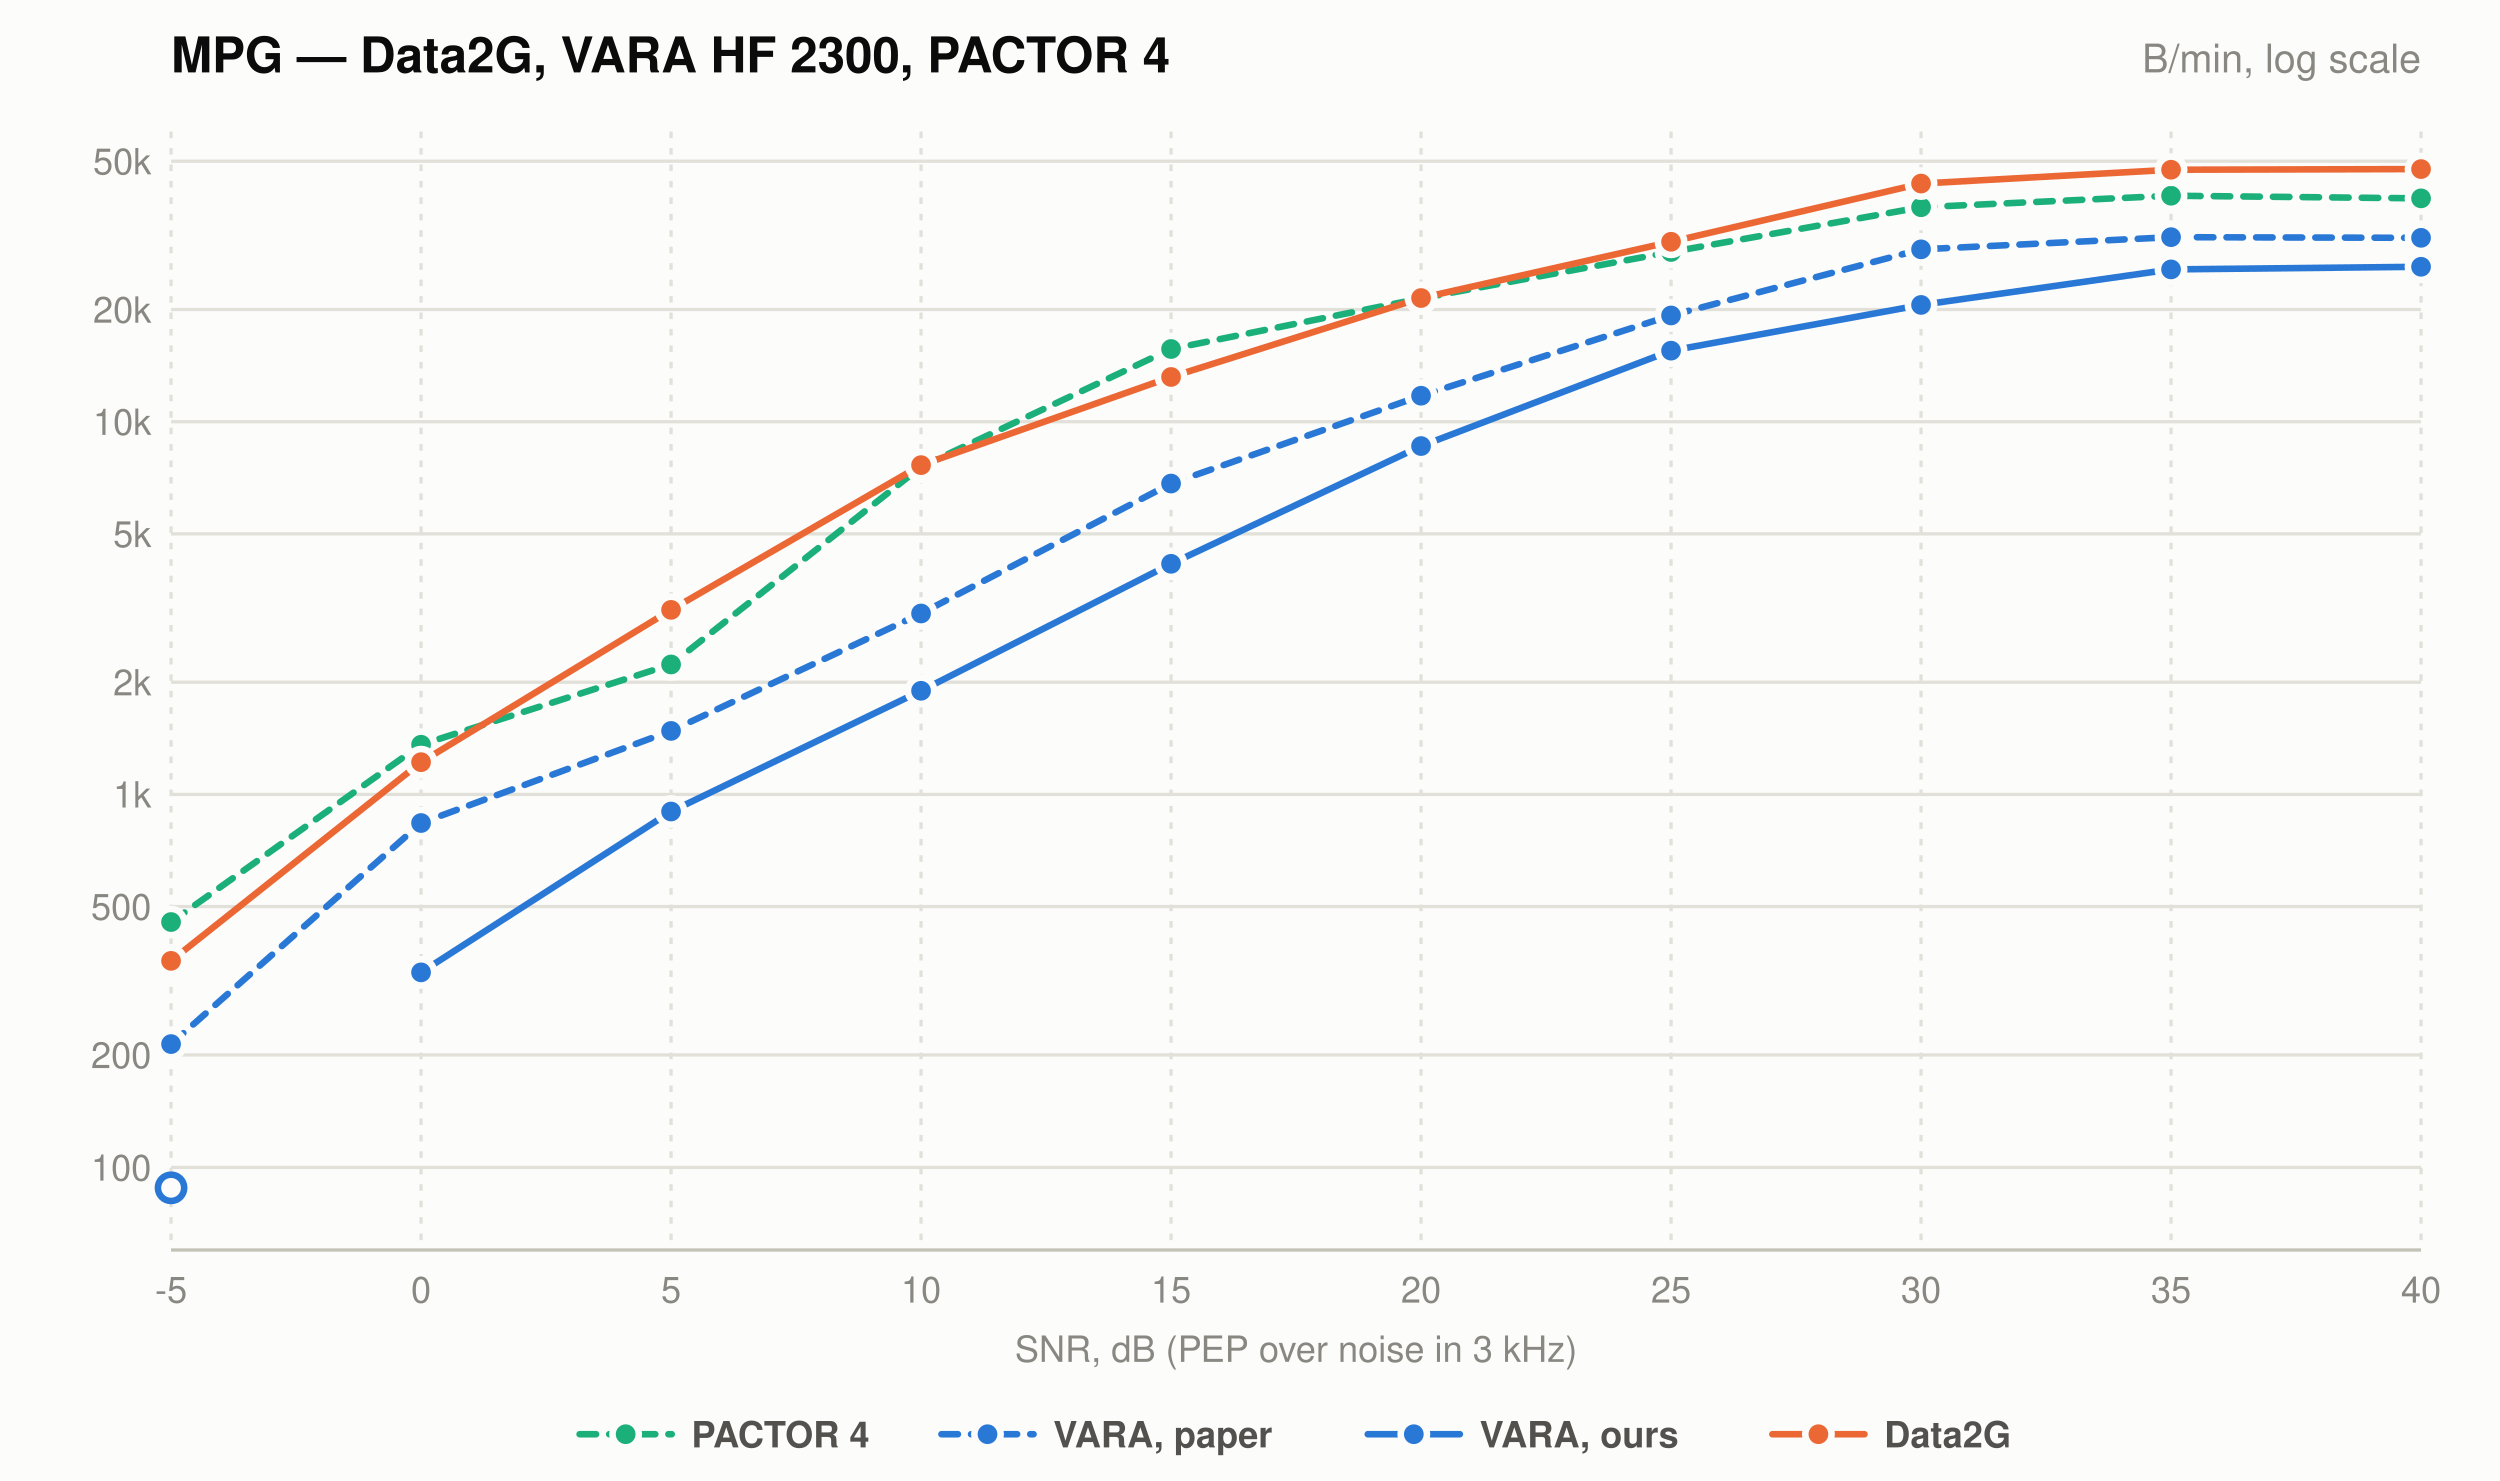
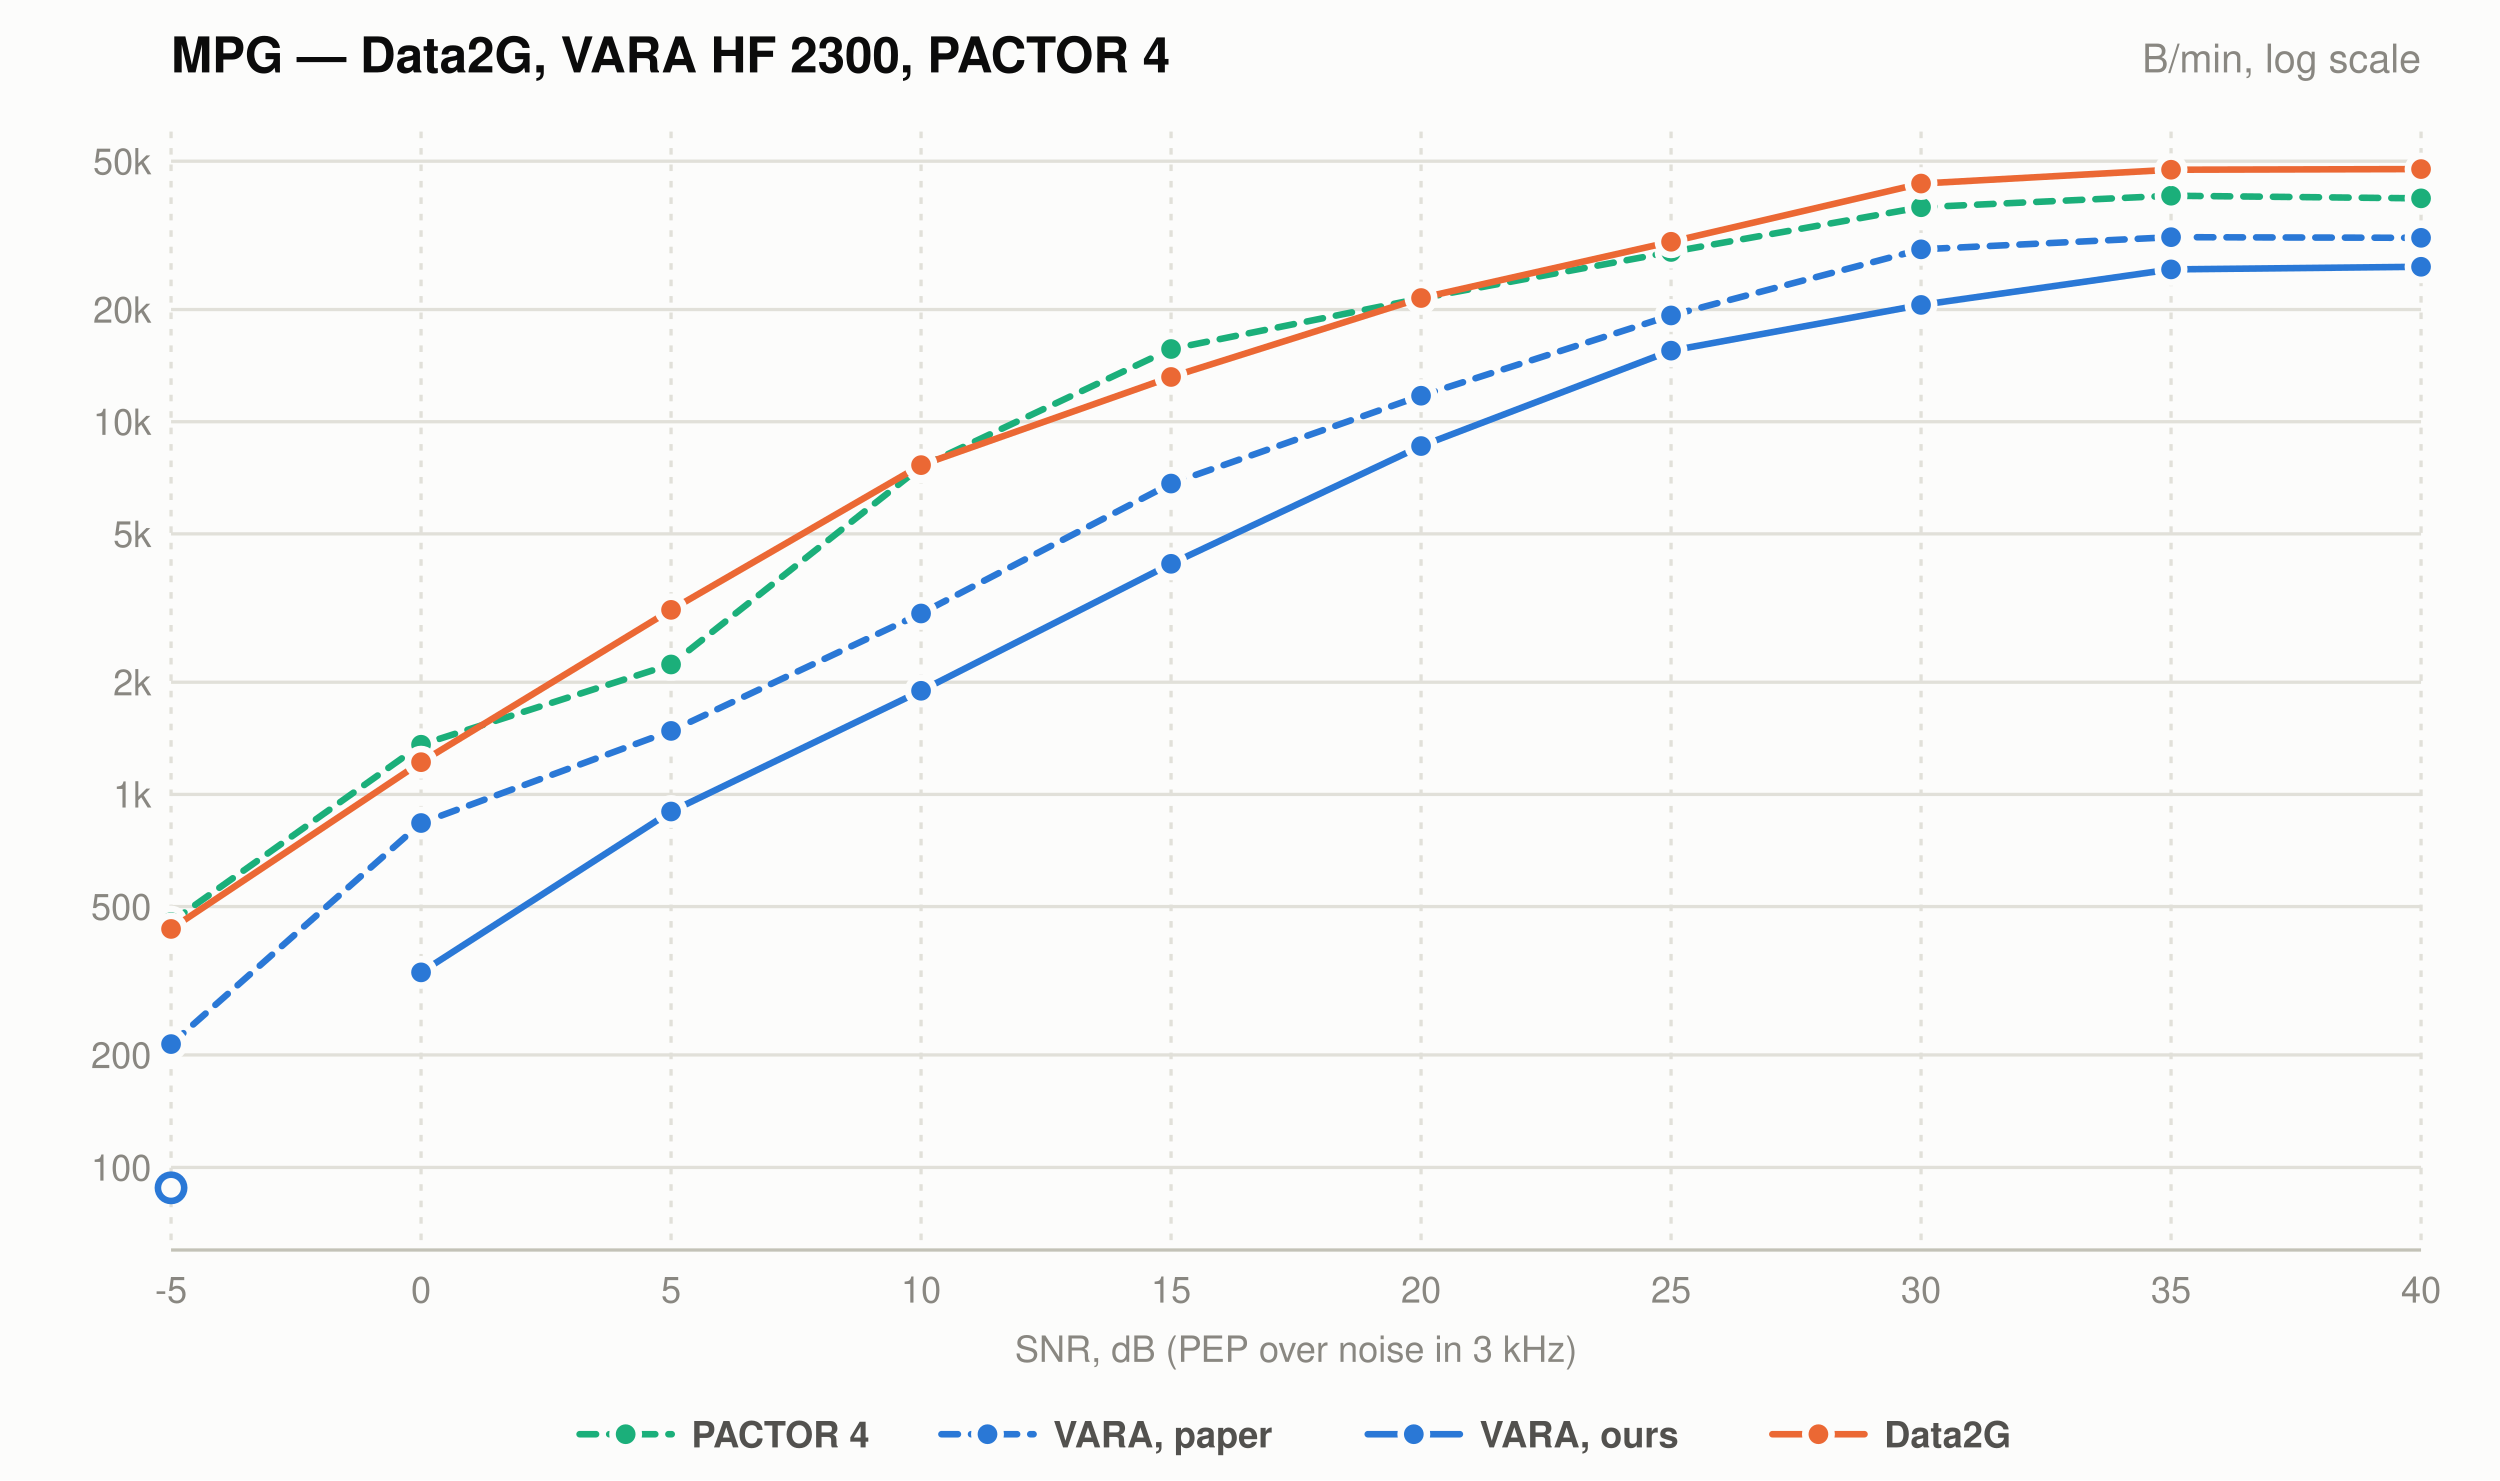
<svg xmlns="http://www.w3.org/2000/svg" viewBox="0 0 760 450" width="760" height="450" font-family="-apple-system, BlinkMacSystemFont, 'Segoe UI', Helvetica, Arial, sans-serif">
  <rect width="760" height="450" fill="#fcfcfb" />
  <text x="52" y="22" font-size="15" font-weight="600" fill="#0b0b0b">MPG — Data2G, VARA HF 2300, PACTOR 4</text>
  <text x="736" y="22" font-size="12" fill="#898781" text-anchor="end">B/min, log scale</text>
  <line x1="52" x2="736" y1="354.9" y2="354.9" stroke="#e1e0d9" />
  <text x="46" y="358.9" font-size="11" fill="#898781" text-anchor="end">100</text>
  <line x1="52" x2="736" y1="320.7" y2="320.7" stroke="#e1e0d9" />
  <text x="46" y="324.7" font-size="11" fill="#898781" text-anchor="end">200</text>
  <line x1="52" x2="736" y1="275.6" y2="275.6" stroke="#e1e0d9" />
  <text x="46" y="279.6" font-size="11" fill="#898781" text-anchor="end">500</text>
  <line x1="52" x2="736" y1="241.5" y2="241.5" stroke="#e1e0d9" />
  <text x="46" y="245.5" font-size="11" fill="#898781" text-anchor="end">1k</text>
  <line x1="52" x2="736" y1="207.4" y2="207.4" stroke="#e1e0d9" />
  <text x="46" y="211.4" font-size="11" fill="#898781" text-anchor="end">2k</text>
  <line x1="52" x2="736" y1="162.3" y2="162.3" stroke="#e1e0d9" />
  <text x="46" y="166.3" font-size="11" fill="#898781" text-anchor="end">5k</text>
  <line x1="52" x2="736" y1="128.2" y2="128.2" stroke="#e1e0d9" />
  <text x="46" y="132.2" font-size="11" fill="#898781" text-anchor="end">10k</text>
  <line x1="52" x2="736" y1="94.1" y2="94.1" stroke="#e1e0d9" />
  <text x="46" y="98.1" font-size="11" fill="#898781" text-anchor="end">20k</text>
  <line x1="52" x2="736" y1="49.0" y2="49.0" stroke="#e1e0d9" />
  <text x="46" y="53.0" font-size="11" fill="#898781" text-anchor="end">50k</text>
  <line x1="52.0" x2="52.0" y1="40" y2="380" stroke="#e1e0d9" stroke-dasharray="2 3" />
  <text x="52.0" y="396" font-size="11" fill="#898781" text-anchor="middle">-5</text>
  <line x1="128.0" x2="128.0" y1="40" y2="380" stroke="#e1e0d9" stroke-dasharray="2 3" />
  <text x="128.0" y="396" font-size="11" fill="#898781" text-anchor="middle">0</text>
  <line x1="204.0" x2="204.0" y1="40" y2="380" stroke="#e1e0d9" stroke-dasharray="2 3" />
  <text x="204.0" y="396" font-size="11" fill="#898781" text-anchor="middle">5</text>
  <line x1="280.0" x2="280.0" y1="40" y2="380" stroke="#e1e0d9" stroke-dasharray="2 3" />
  <text x="280.0" y="396" font-size="11" fill="#898781" text-anchor="middle">10</text>
  <line x1="356.0" x2="356.0" y1="40" y2="380" stroke="#e1e0d9" stroke-dasharray="2 3" />
  <text x="356.0" y="396" font-size="11" fill="#898781" text-anchor="middle">15</text>
  <line x1="432.0" x2="432.0" y1="40" y2="380" stroke="#e1e0d9" stroke-dasharray="2 3" />
  <text x="432.0" y="396" font-size="11" fill="#898781" text-anchor="middle">20</text>
  <line x1="508.0" x2="508.0" y1="40" y2="380" stroke="#e1e0d9" stroke-dasharray="2 3" />
  <text x="508.0" y="396" font-size="11" fill="#898781" text-anchor="middle">25</text>
  <line x1="584.0" x2="584.0" y1="40" y2="380" stroke="#e1e0d9" stroke-dasharray="2 3" />
  <text x="584.0" y="396" font-size="11" fill="#898781" text-anchor="middle">30</text>
  <line x1="660.0" x2="660.0" y1="40" y2="380" stroke="#e1e0d9" stroke-dasharray="2 3" />
  <text x="660.0" y="396" font-size="11" fill="#898781" text-anchor="middle">35</text>
  <line x1="736.0" x2="736.0" y1="40" y2="380" stroke="#e1e0d9" stroke-dasharray="2 3" />
  <text x="736.0" y="396" font-size="11" fill="#898781" text-anchor="middle">40</text>
  <line x1="52" x2="736" y1="380" y2="380" stroke="#c3c2b7" />
  <text x="394.0" y="414" font-size="11" fill="#898781" text-anchor="middle">SNR, dB (PEP over noise in 3 kHz)</text>
  <path d="M52.0,280.3L128.0,226.4L204.0,202.0L280.0,141.9L356.0,106.1L432.0,90.7L508.0,76.6L584.0,63.0L660.0,59.5L736.0,60.3" fill="none" stroke="#1baf7a" stroke-width="2" stroke-linejoin="round" stroke-linecap="round" stroke-dasharray="5 4" />
  <circle cx="52.0" cy="280.3" r="4" fill="#1baf7a" stroke="#fcfcfb" stroke-width="2" />
  <circle cx="128.0" cy="226.4" r="4" fill="#1baf7a" stroke="#fcfcfb" stroke-width="2" />
  <circle cx="204.0" cy="202.0" r="4" fill="#1baf7a" stroke="#fcfcfb" stroke-width="2" />
  <circle cx="280.0" cy="141.9" r="4" fill="#1baf7a" stroke="#fcfcfb" stroke-width="2" />
  <circle cx="356.0" cy="106.1" r="4" fill="#1baf7a" stroke="#fcfcfb" stroke-width="2" />
  <circle cx="432.0" cy="90.7" r="4" fill="#1baf7a" stroke="#fcfcfb" stroke-width="2" />
  <circle cx="508.0" cy="76.6" r="4" fill="#1baf7a" stroke="#fcfcfb" stroke-width="2" />
  <circle cx="584.0" cy="63.0" r="4" fill="#1baf7a" stroke="#fcfcfb" stroke-width="2" />
  <circle cx="660.0" cy="59.5" r="4" fill="#1baf7a" stroke="#fcfcfb" stroke-width="2" />
  <circle cx="736.0" cy="60.3" r="4" fill="#1baf7a" stroke="#fcfcfb" stroke-width="2" />
  <path d="M52.0,317.4L128.0,250.2L204.0,222.2L280.0,186.5L356.0,147.0L432.0,120.3L508.0,95.9L584.0,75.8L660.0,72.1L736.0,72.3" fill="none" stroke="#2a78d6" stroke-width="2" stroke-linejoin="round" stroke-linecap="round" stroke-dasharray="5 4" />
  <circle cx="52.0" cy="317.4" r="4" fill="#2a78d6" stroke="#fcfcfb" stroke-width="2" />
  <circle cx="128.0" cy="250.2" r="4" fill="#2a78d6" stroke="#fcfcfb" stroke-width="2" />
  <circle cx="204.0" cy="222.2" r="4" fill="#2a78d6" stroke="#fcfcfb" stroke-width="2" />
  <circle cx="280.0" cy="186.5" r="4" fill="#2a78d6" stroke="#fcfcfb" stroke-width="2" />
  <circle cx="356.0" cy="147.0" r="4" fill="#2a78d6" stroke="#fcfcfb" stroke-width="2" />
  <circle cx="432.0" cy="120.3" r="4" fill="#2a78d6" stroke="#fcfcfb" stroke-width="2" />
  <circle cx="508.0" cy="95.9" r="4" fill="#2a78d6" stroke="#fcfcfb" stroke-width="2" />
  <circle cx="584.0" cy="75.8" r="4" fill="#2a78d6" stroke="#fcfcfb" stroke-width="2" />
  <circle cx="660.0" cy="72.1" r="4" fill="#2a78d6" stroke="#fcfcfb" stroke-width="2" />
  <circle cx="736.0" cy="72.3" r="4" fill="#2a78d6" stroke="#fcfcfb" stroke-width="2" />
  <path d="M128.0,295.6L204.0,246.7L280.0,210.0L356.0,171.4L432.0,135.6L508.0,106.6L584.0,92.7L660.0,81.9L736.0,81.1" fill="none" stroke="#2a78d6" stroke-width="2" stroke-linejoin="round" stroke-linecap="round" />
  <circle cx="52.0" cy="361.1" r="4" fill="#fcfcfb" stroke="#2a78d6" stroke-width="2" />
  <circle cx="128.0" cy="295.6" r="4" fill="#2a78d6" stroke="#fcfcfb" stroke-width="2" />
  <circle cx="204.0" cy="246.7" r="4" fill="#2a78d6" stroke="#fcfcfb" stroke-width="2" />
  <circle cx="280.0" cy="210.0" r="4" fill="#2a78d6" stroke="#fcfcfb" stroke-width="2" />
  <circle cx="356.0" cy="171.4" r="4" fill="#2a78d6" stroke="#fcfcfb" stroke-width="2" />
  <circle cx="432.0" cy="135.6" r="4" fill="#2a78d6" stroke="#fcfcfb" stroke-width="2" />
  <circle cx="508.0" cy="106.6" r="4" fill="#2a78d6" stroke="#fcfcfb" stroke-width="2" />
  <circle cx="584.0" cy="92.7" r="4" fill="#2a78d6" stroke="#fcfcfb" stroke-width="2" />
  <circle cx="660.0" cy="81.9" r="4" fill="#2a78d6" stroke="#fcfcfb" stroke-width="2" />
  <circle cx="736.0" cy="81.1" r="4" fill="#2a78d6" stroke="#fcfcfb" stroke-width="2" />
-   <path d="M52.0,292.1L128.0,231.7L204.0,185.4L280.0,141.4L356.0,114.6L432.0,90.6L508.0,73.5L584.0,55.8L660.0,51.6L736.0,51.4" fill="none" stroke="#eb6834" stroke-width="2" stroke-linejoin="round" stroke-linecap="round" />
-   <circle cx="52.0" cy="292.1" r="4" fill="#eb6834" stroke="#fcfcfb" stroke-width="2" />
+   <path d="M52.0,282.4L128.0,231.7L204.0,185.4L280.0,141.4L356.0,114.6L432.0,90.6L508.0,73.5L584.0,55.8L660.0,51.6L736.0,51.4" fill="none" stroke="#eb6834" stroke-width="2" stroke-linejoin="round" stroke-linecap="round" />
+   <circle cx="52.0" cy="282.4" r="4" fill="#eb6834" stroke="#fcfcfb" stroke-width="2" />
  <circle cx="128.0" cy="231.7" r="4" fill="#eb6834" stroke="#fcfcfb" stroke-width="2" />
  <circle cx="204.0" cy="185.4" r="4" fill="#eb6834" stroke="#fcfcfb" stroke-width="2" />
  <circle cx="280.0" cy="141.4" r="4" fill="#eb6834" stroke="#fcfcfb" stroke-width="2" />
  <circle cx="356.0" cy="114.6" r="4" fill="#eb6834" stroke="#fcfcfb" stroke-width="2" />
  <circle cx="432.0" cy="90.6" r="4" fill="#eb6834" stroke="#fcfcfb" stroke-width="2" />
  <circle cx="508.0" cy="73.5" r="4" fill="#eb6834" stroke="#fcfcfb" stroke-width="2" />
  <circle cx="584.0" cy="55.8" r="4" fill="#eb6834" stroke="#fcfcfb" stroke-width="2" />
  <circle cx="660.0" cy="51.6" r="4" fill="#eb6834" stroke="#fcfcfb" stroke-width="2" />
  <circle cx="736.0" cy="51.4" r="4" fill="#eb6834" stroke="#fcfcfb" stroke-width="2" />
  <line x1="176.2" x2="204.2" y1="436" y2="436" stroke="#1baf7a" stroke-width="2" stroke-linecap="round" stroke-dasharray="5 4" />
  <circle cx="190.2" cy="436" r="4" fill="#1baf7a" stroke="#fcfcfb" stroke-width="2" />
  <text x="210.2" y="440" font-size="11" font-weight="600" fill="#52514e">PACTOR 4</text>
  <line x1="286.2" x2="314.2" y1="436" y2="436" stroke="#2a78d6" stroke-width="2" stroke-linecap="round" stroke-dasharray="5 4" />
  <circle cx="300.2" cy="436" r="4" fill="#2a78d6" stroke="#fcfcfb" stroke-width="2" />
  <text x="320.2" y="440" font-size="11" font-weight="600" fill="#52514e">VARA, paper</text>
  <line x1="415.8" x2="443.8" y1="436" y2="436" stroke="#2a78d6" stroke-width="2" stroke-linecap="round" />
  <circle cx="429.8" cy="436" r="4" fill="#2a78d6" stroke="#fcfcfb" stroke-width="2" />
  <text x="449.8" y="440" font-size="11" font-weight="600" fill="#52514e">VARA, ours</text>
  <line x1="538.8" x2="566.8" y1="436" y2="436" stroke="#eb6834" stroke-width="2" stroke-linecap="round" />
  <circle cx="552.8" cy="436" r="4" fill="#eb6834" stroke="#fcfcfb" stroke-width="2" />
  <text x="572.8" y="440" font-size="11" font-weight="600" fill="#52514e">Data2G</text>
</svg>
